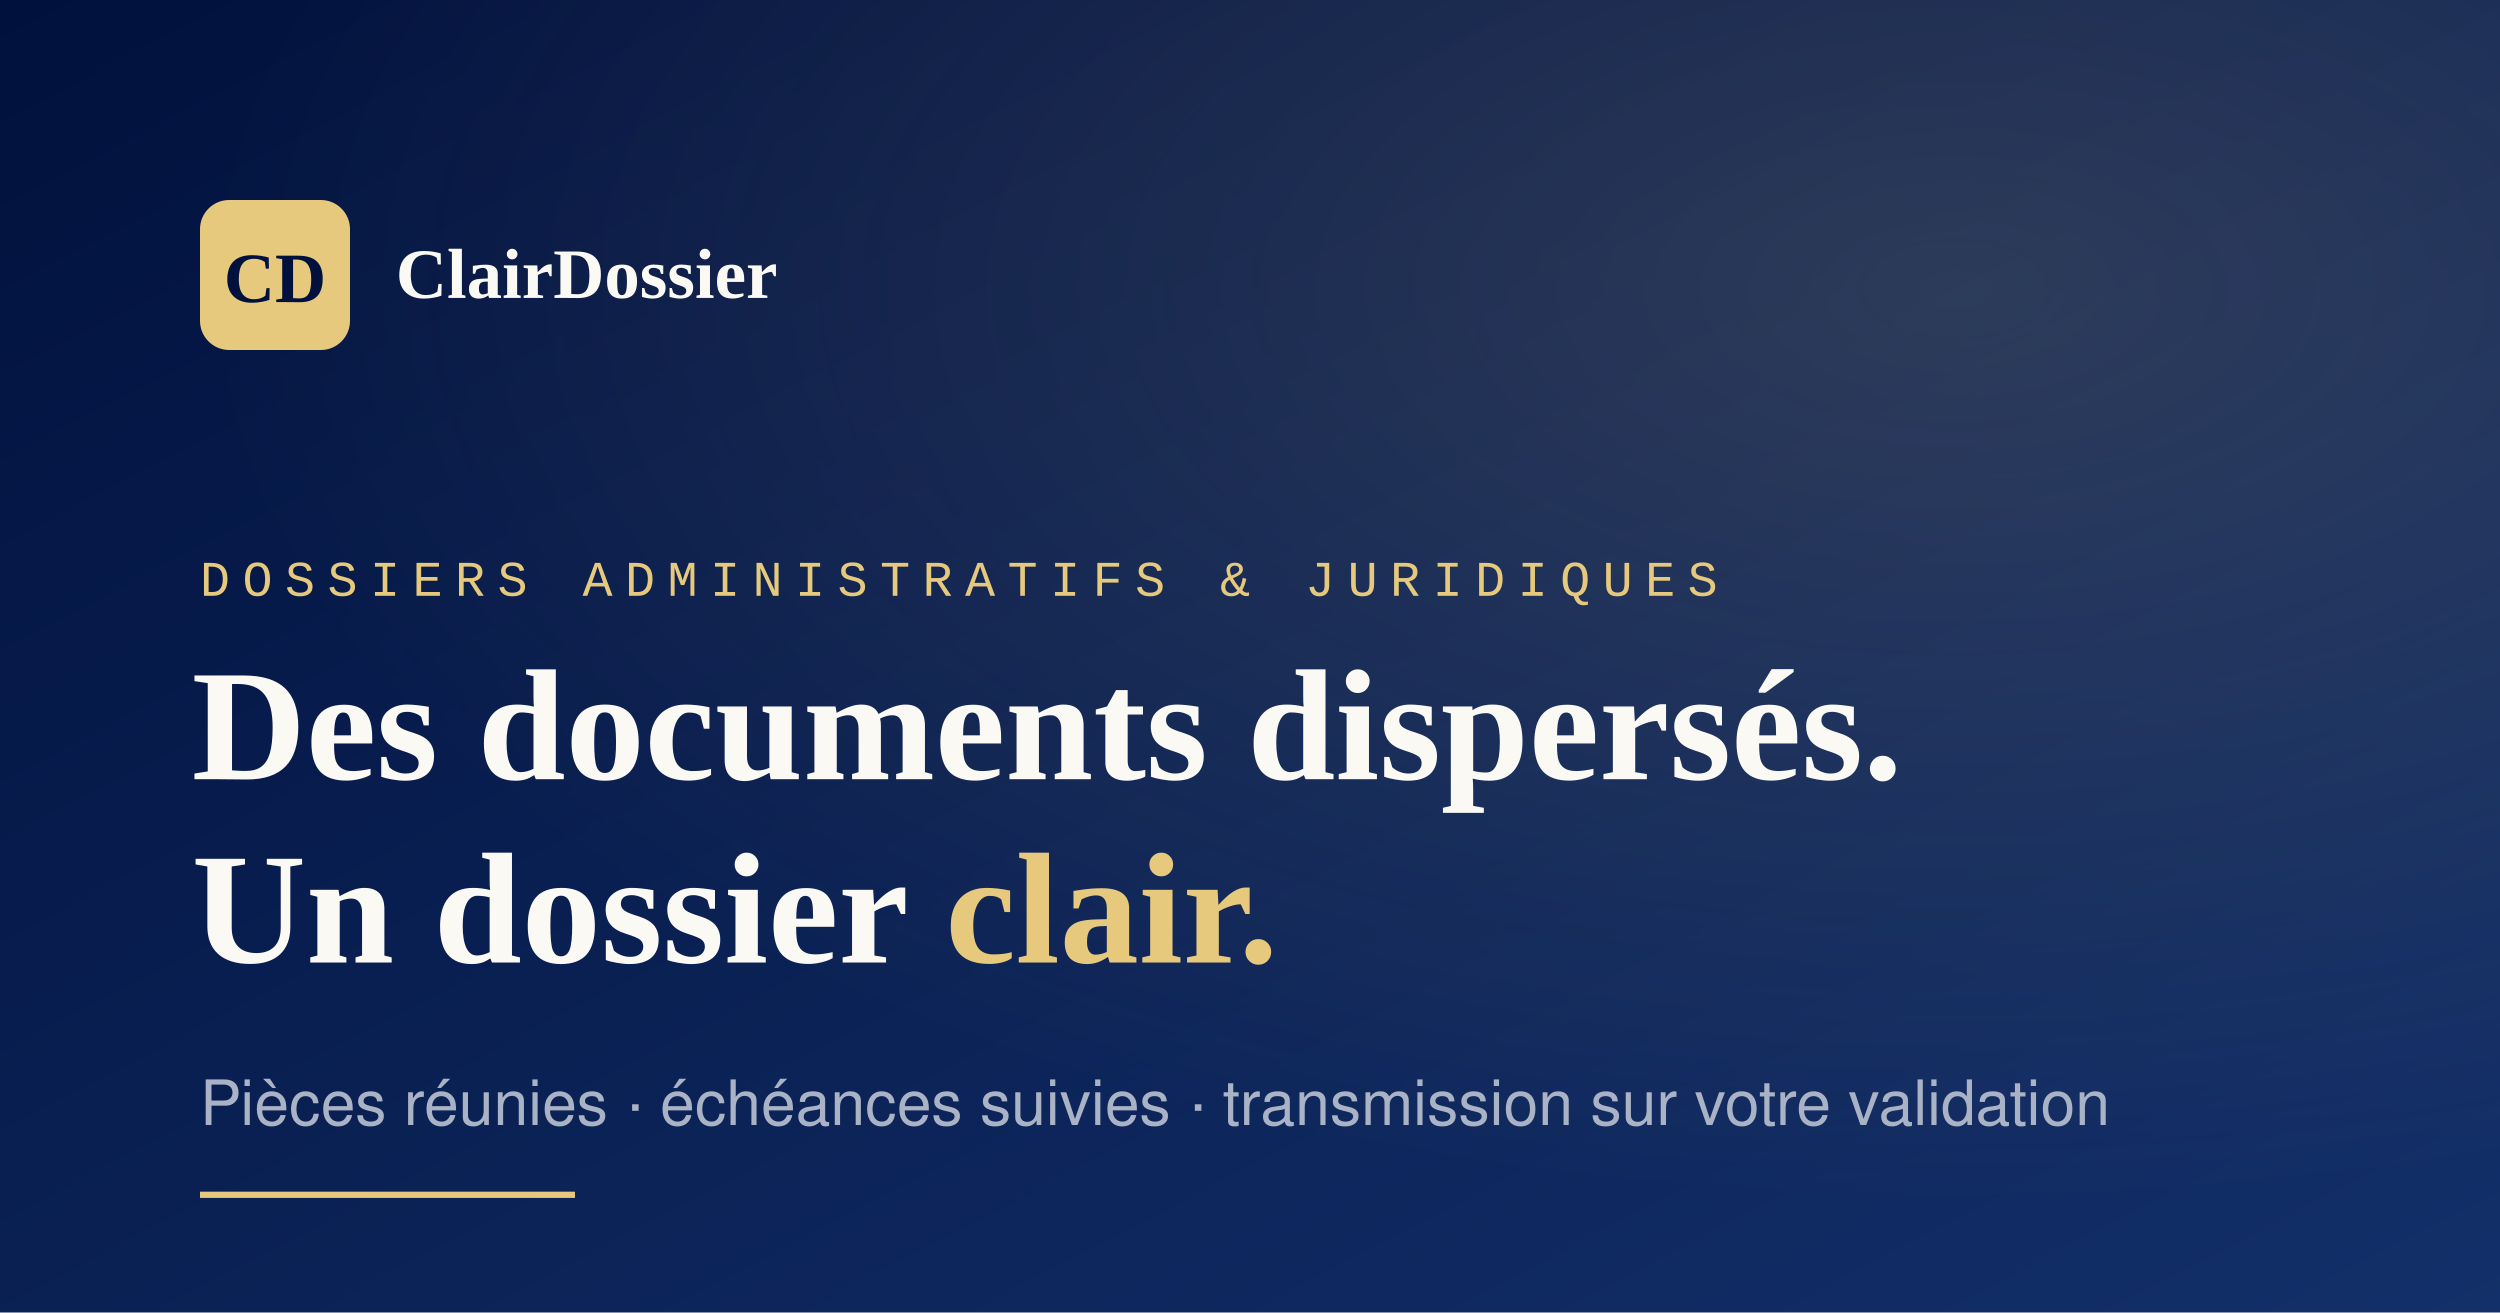
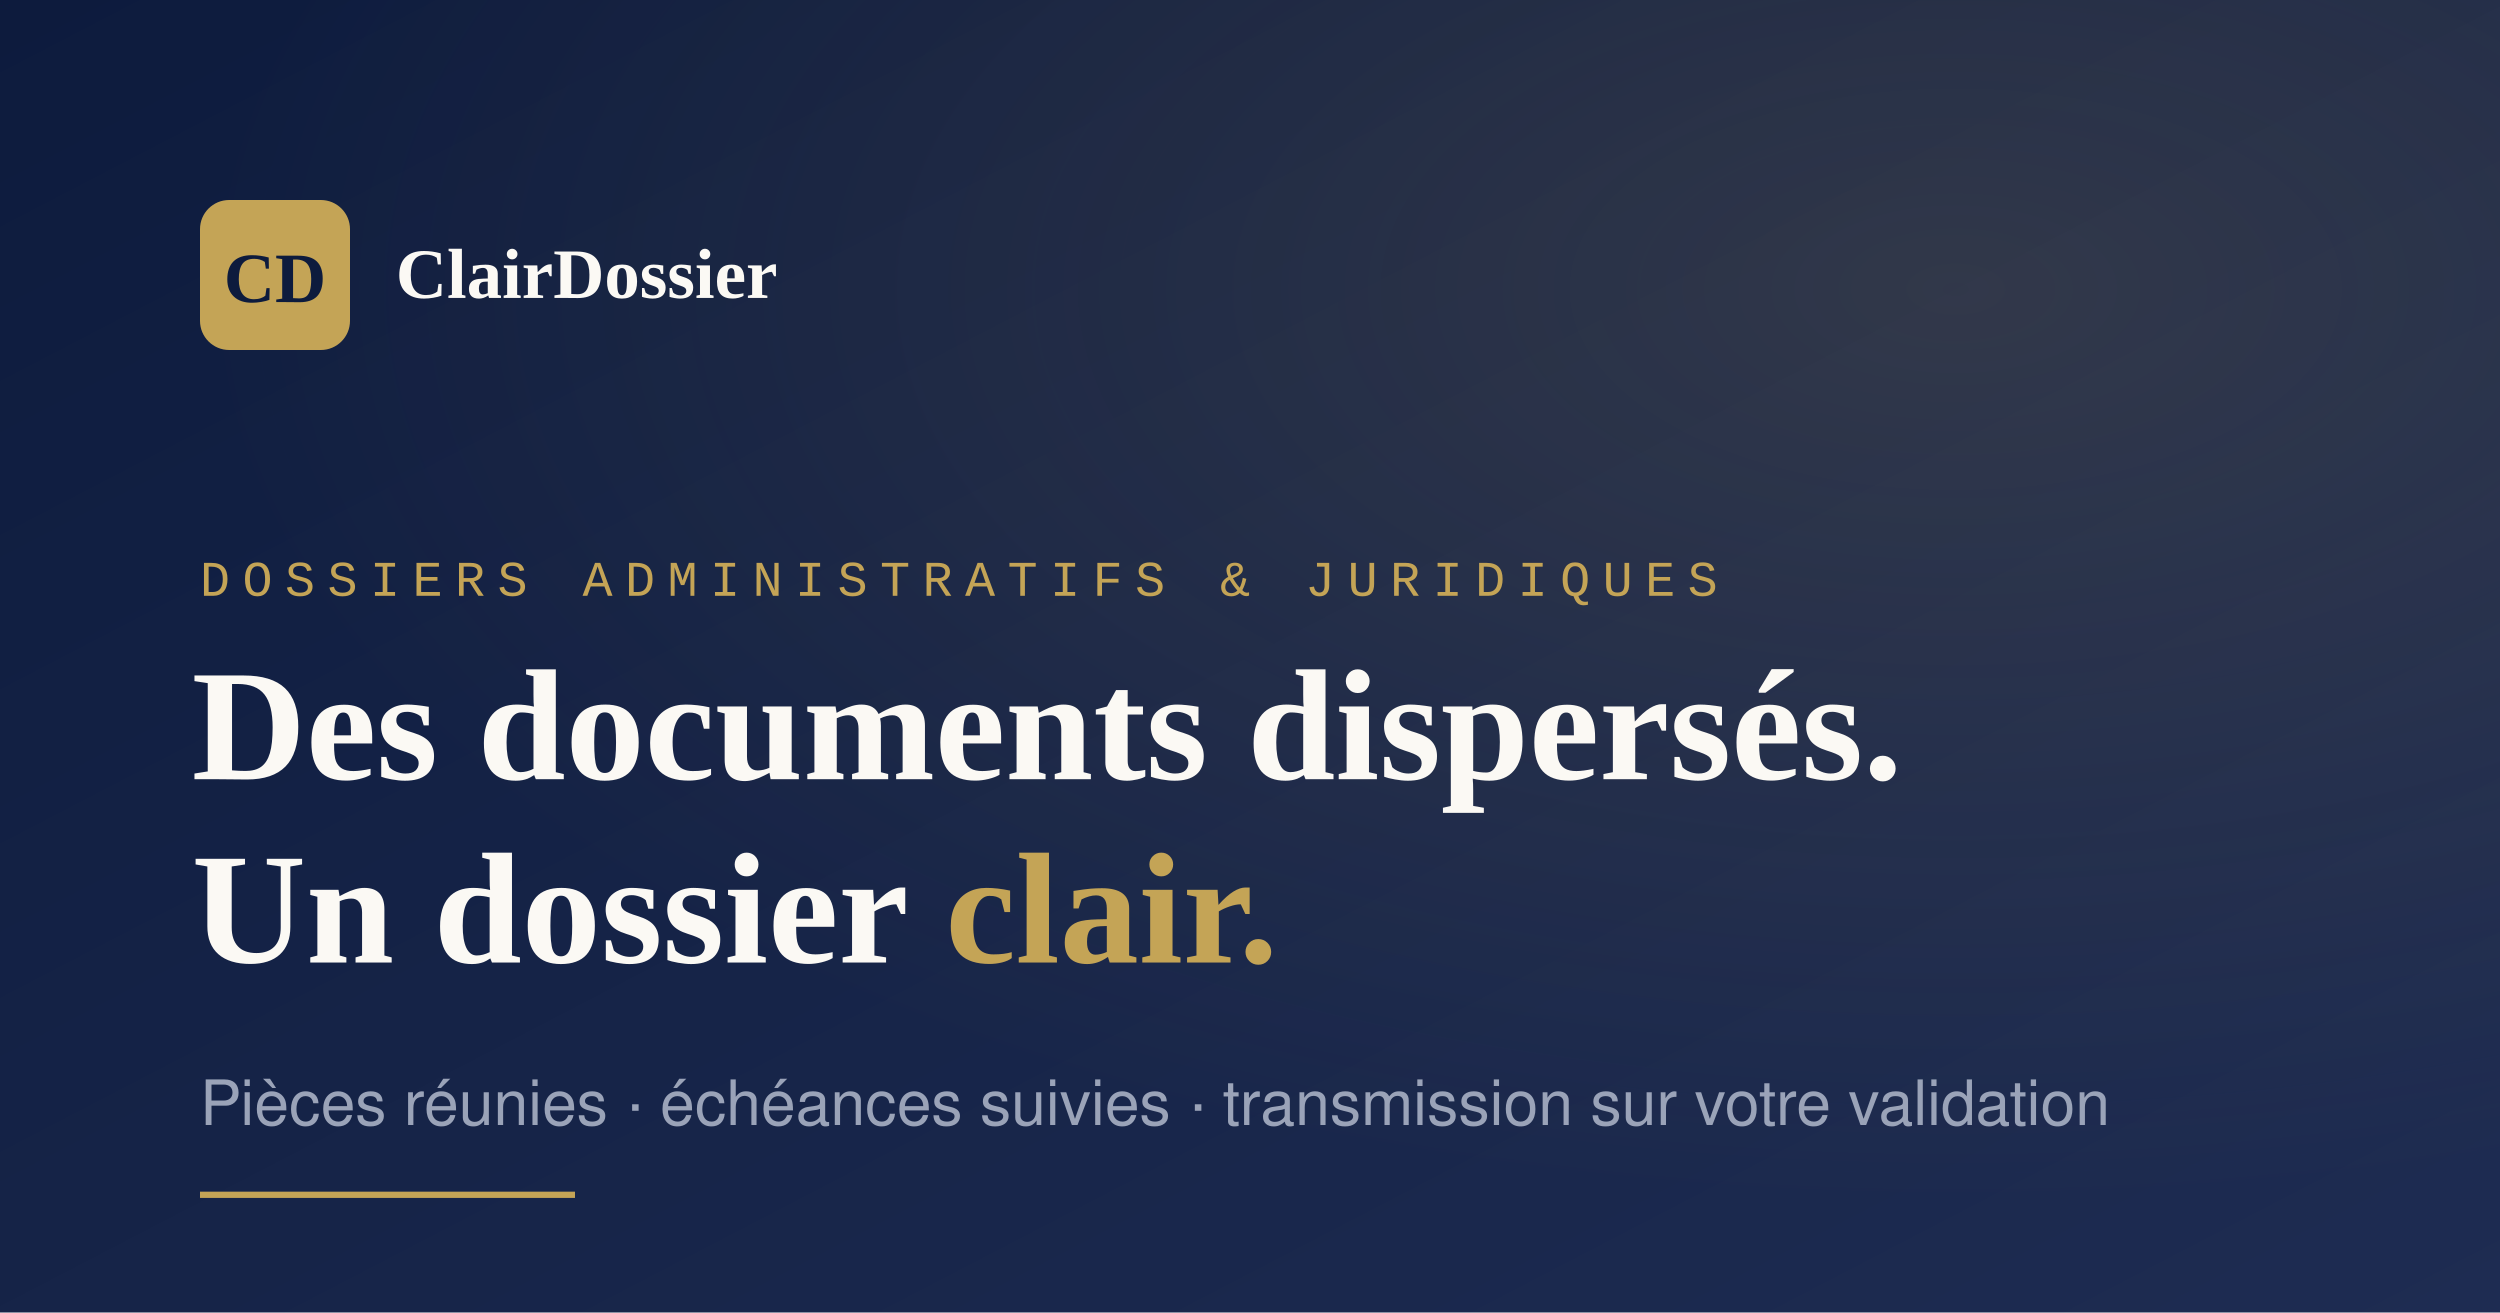
<svg xmlns="http://www.w3.org/2000/svg" viewBox="0 0 1200 630" width="1200" height="630">
  <defs>
    <linearGradient id="bg" x1="0" y1="0" x2="1" y2="1">
-       <stop offset="0%" stop-color="#01113d" />
-       <stop offset="100%" stop-color="#13306a" />
+       <stop offset="0%" stop-color="#0d1b3d" />
+       <stop offset="100%" stop-color="#1e2c52" />
    </linearGradient>
    <radialGradient id="glow" cx="0.78" cy="0.22" r="0.7">
-       <stop offset="0%" stop-color="#e6c97d" stop-opacity="0.16" />
-       <stop offset="100%" stop-color="#e6c97d" stop-opacity="0" />
+       <stop offset="0%" stop-color="#c4a456" stop-opacity="0.16" />
+       <stop offset="100%" stop-color="#c4a456" stop-opacity="0" />
    </radialGradient>
  </defs>
  <rect width="1200" height="630" fill="url(#bg)" />
  <rect width="1200" height="630" fill="url(#glow)" />
  <g transform="translate(96 96)">
-     <rect width="72" height="72" rx="14" fill="#e6c97d" />
-     <text x="36" y="49" text-anchor="middle" font-family="Georgia, 'Times New Roman', serif" font-size="34" font-weight="700" fill="#01113d">CD</text>
+     <rect width="72" height="72" rx="14" fill="#c4a456" />
+     <text x="36" y="49" text-anchor="middle" font-family="Georgia, 'Times New Roman', serif" font-size="34" font-weight="700" fill="#0d1b3d">CD</text>
    <text x="94" y="47" font-family="Georgia, 'Times New Roman', serif" font-size="34" font-weight="600" fill="#fbf9f4">ClairDossier</text>
  </g>
-   <text x="96" y="286" font-family="'Courier New', monospace" font-size="24" letter-spacing="6" fill="#e6c97d">DOSSIERS ADMINISTRATIFS &amp; JURIDIQUES</text>
+   <text x="96" y="286" font-family="'Courier New', monospace" font-size="24" letter-spacing="6" fill="#c4a456">DOSSIERS ADMINISTRATIFS &amp; JURIDIQUES</text>
  <text x="92" y="374" font-family="Georgia, 'Times New Roman', serif" font-size="76" font-weight="700" fill="#fbf9f4">Des documents dispersés.</text>
-   <text x="92" y="462" font-family="Georgia, 'Times New Roman', serif" font-size="76" font-weight="700" fill="#fbf9f4">Un dossier <tspan fill="#e6c97d">clair.</tspan>
+   <text x="92" y="462" font-family="Georgia, 'Times New Roman', serif" font-size="76" font-weight="700" fill="#fbf9f4">Un dossier <tspan fill="#c4a456">clair.</tspan>
  </text>
-   <text x="96" y="540" font-family="Helvetica, Arial, sans-serif" font-size="30" fill="#aab2c5">Pièces réunies · échéances suivies · transmission sur votre validation</text>
-   <rect x="96" y="572" width="180" height="3" fill="#e6c97d" />
+   <text x="96" y="540" font-family="Helvetica, Arial, sans-serif" font-size="30" fill="#9aa3b8">Pièces réunies · échéances suivies · transmission sur votre validation</text>
+   <rect x="96" y="572" width="180" height="3" fill="#c4a456" />
</svg>
